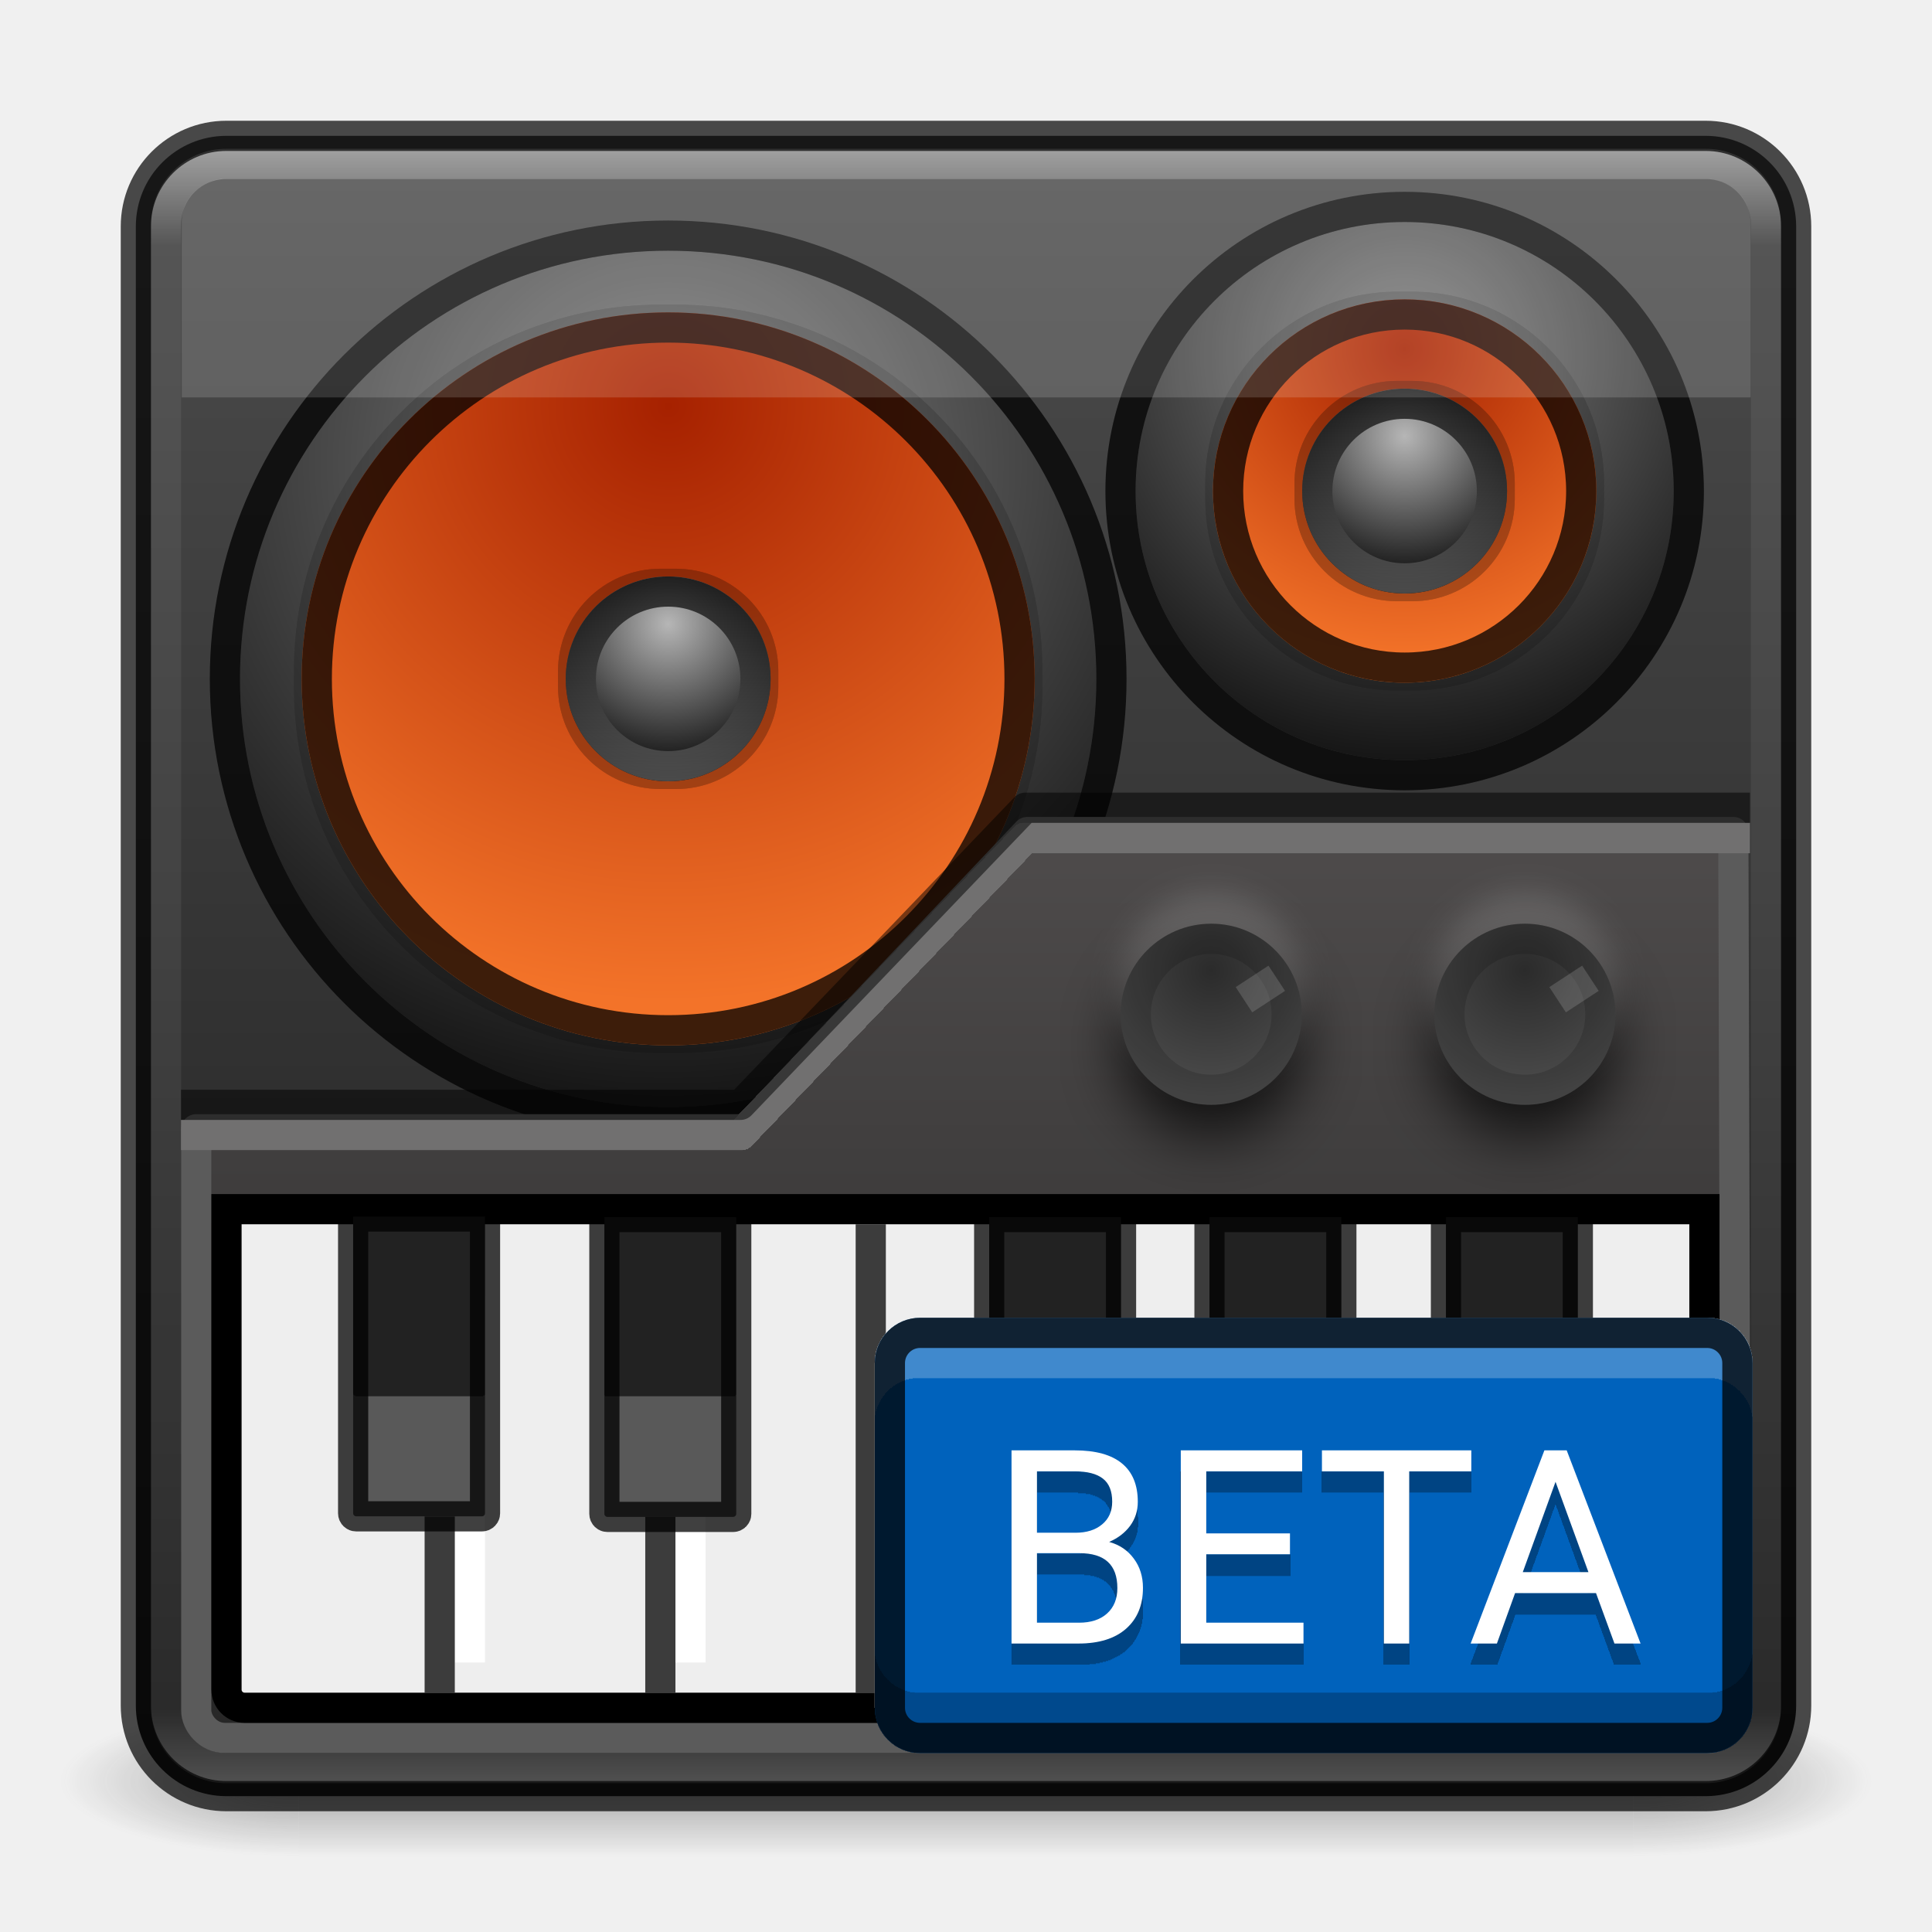
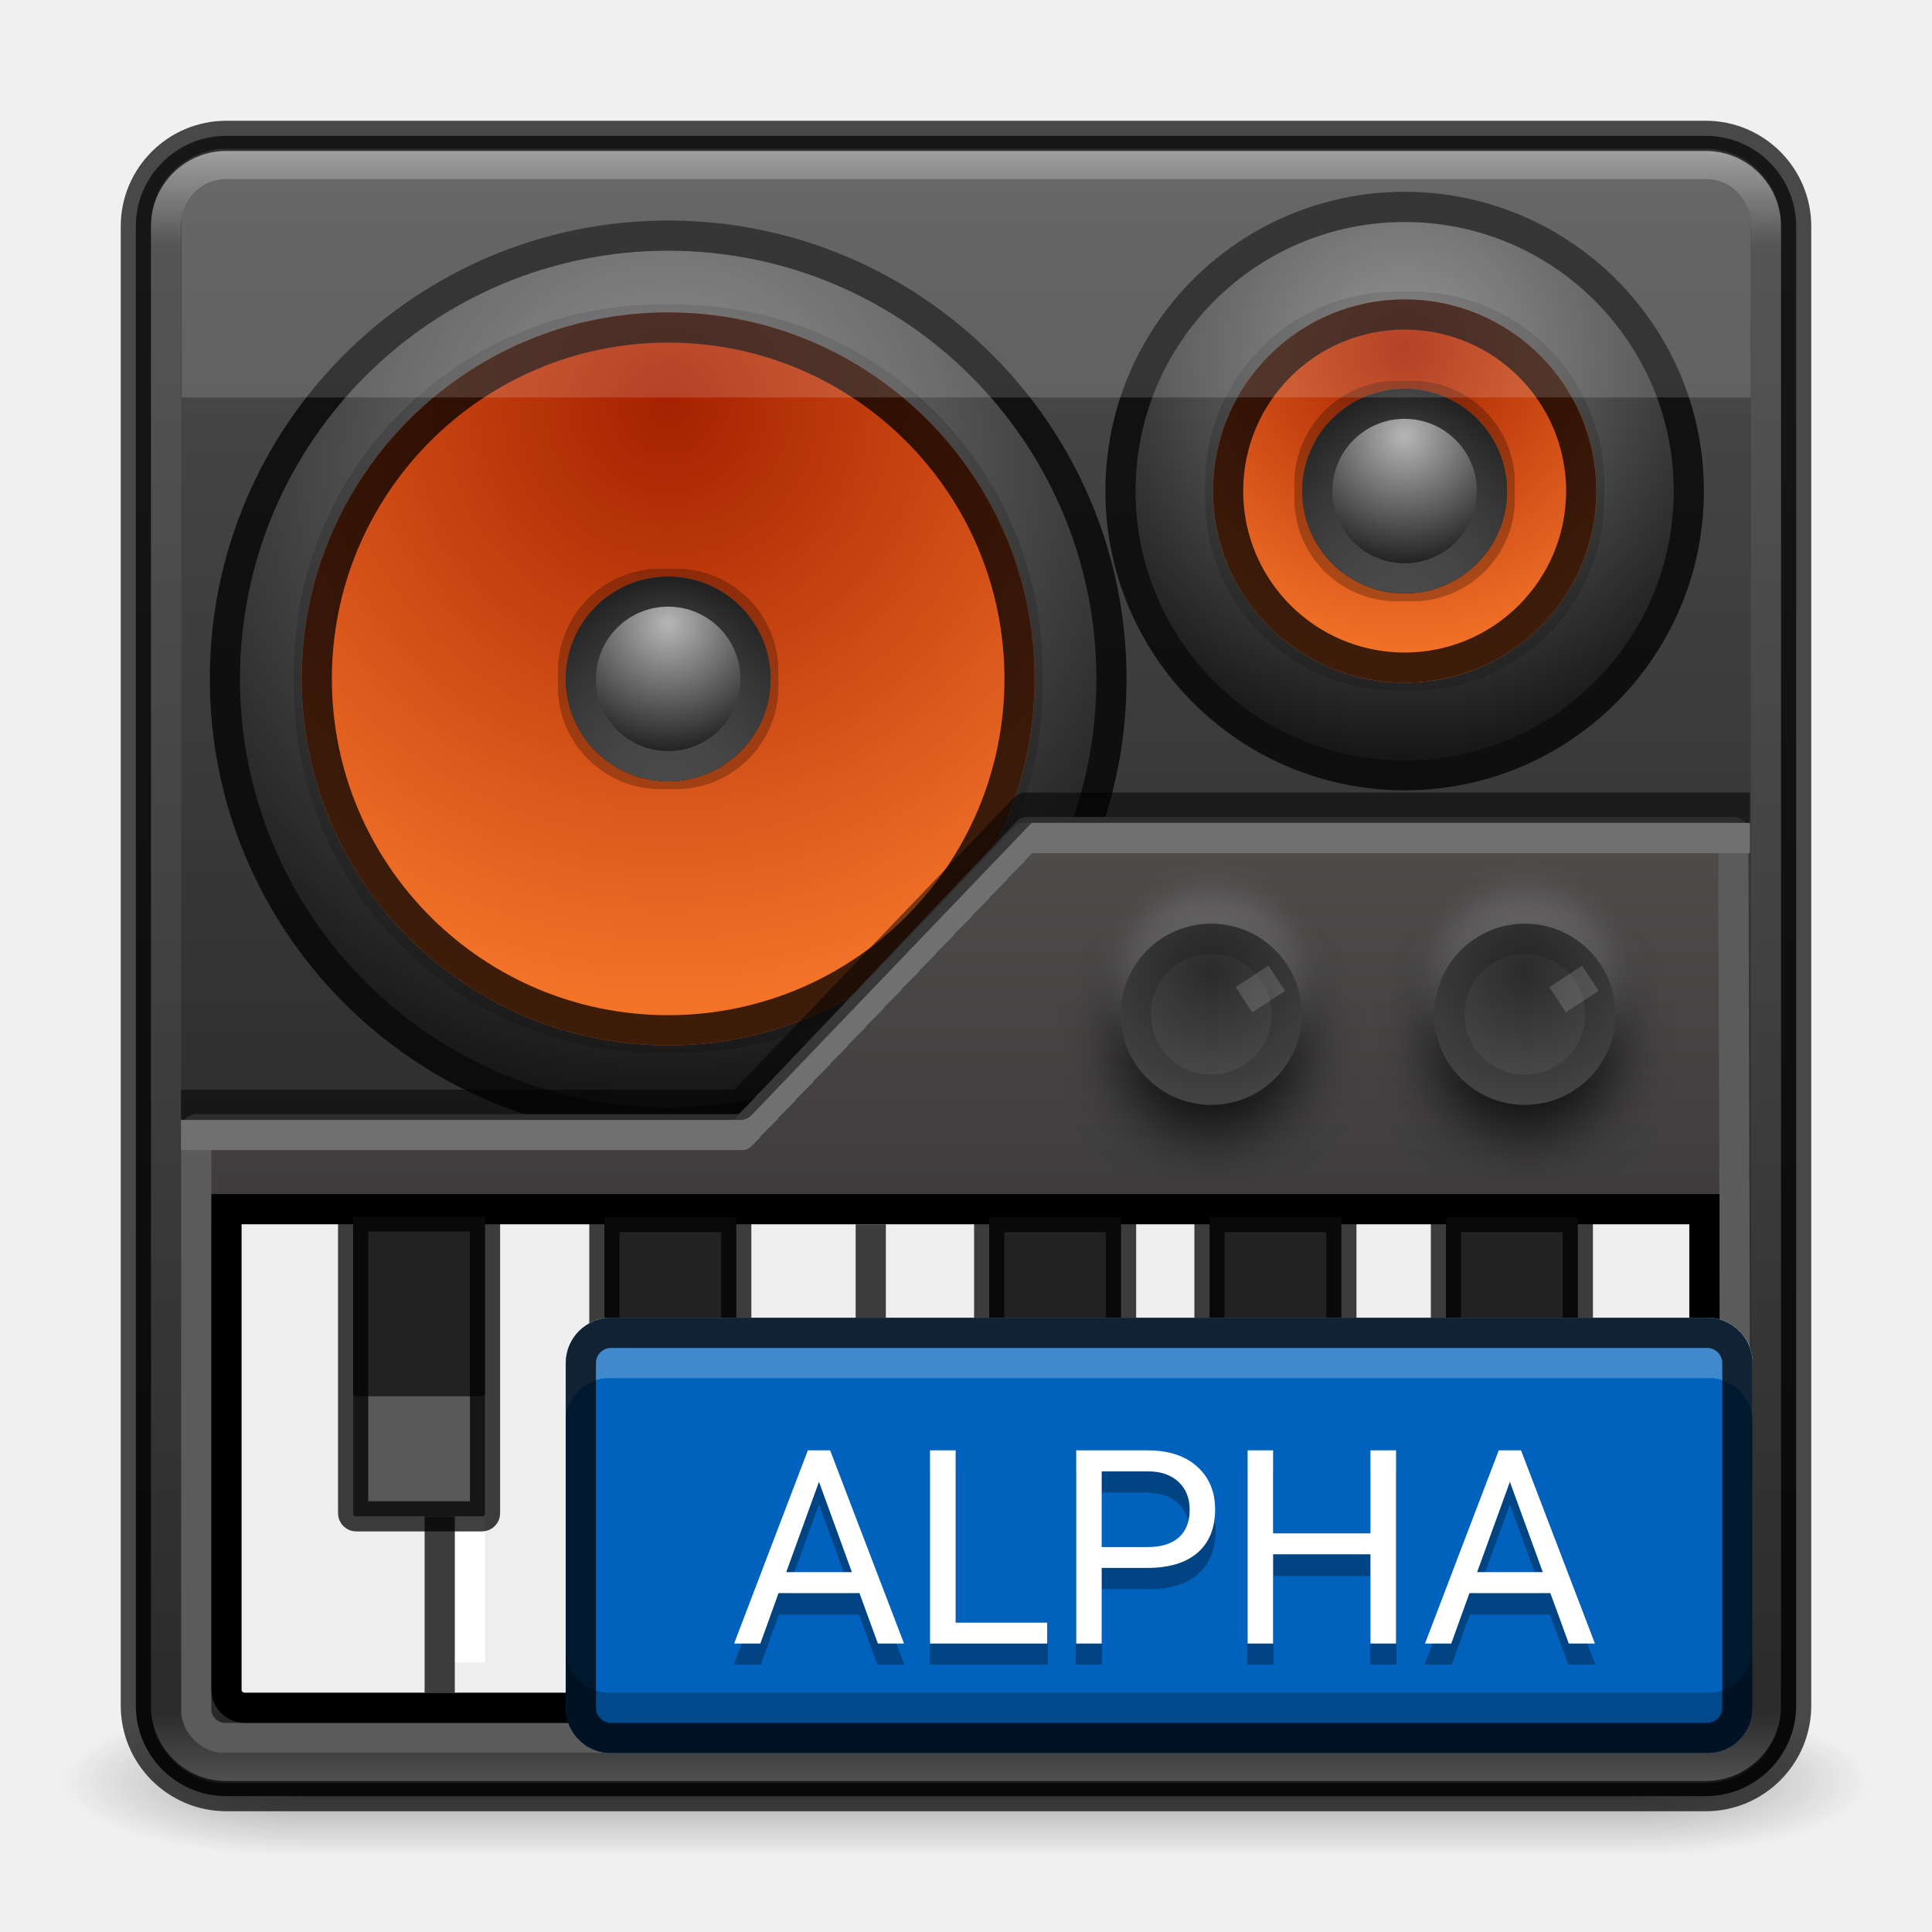
<svg xmlns="http://www.w3.org/2000/svg" width="64" height="64" viewBox="0 0 64 64" fill="none">
  <g opacity="0.6">
    <path opacity="0.6" d="M62 56.5H54.105V61.5H62V56.5Z" fill="url(#paint0_radial)" />
    <path opacity="0.6" d="M2 61.5H9.895V56.5H2V61.5Z" fill="url(#paint1_radial)" />
    <path opacity="0.6" d="M54.105 56.5H9.895V61.5H54.105V56.5Z" fill="url(#paint2_linear)" />
  </g>
  <path d="M56.5 4.5H7.5C5.843 4.5 4.5 5.843 4.5 7.5V56.5C4.5 58.157 5.843 59.5 7.5 59.5H56.5C58.157 59.5 59.5 58.157 59.5 56.5V7.5C59.5 5.843 58.157 4.5 56.5 4.5Z" fill="url(#paint3_linear)" />
  <path opacity="0.5" d="M56.5 5.429H7.5C6.395 5.429 5.5 6.324 5.5 7.429V56.571C5.5 57.676 6.395 58.571 7.5 58.571H56.5C57.605 58.571 58.5 57.676 58.5 56.571V7.429C58.5 6.324 57.605 5.429 56.5 5.429Z" stroke="url(#paint4_linear)" stroke-linecap="round" stroke-linejoin="round" />
  <path opacity="0.7" d="M56.5 4.5H7.5C5.843 4.5 4.5 5.843 4.5 7.5V56.5C4.5 58.157 5.843 59.5 7.5 59.5H56.5C58.157 59.5 59.5 58.157 59.5 56.5V7.5C59.5 5.843 58.157 4.5 56.5 4.5Z" stroke="black" stroke-linecap="round" stroke-linejoin="round" />
  <circle cx="22.134" cy="22.489" r="14.184" fill="url(#paint5_radial)" />
  <circle cx="22.134" cy="22.489" r="14.684" stroke="black" stroke-opacity="0.75" />
  <g filter="url(#filter0_d)">
    <circle cx="22.134" cy="22.489" r="12.14" fill="url(#paint6_radial)" />
    <circle cx="22.134" cy="22.489" r="11.64" stroke="black" stroke-opacity="0.75" />
  </g>
  <g filter="url(#filter1_d)">
    <circle cx="22.134" cy="22.489" r="3.393" fill="url(#paint7_radial)" />
    <circle cx="22.134" cy="22.489" r="2.893" stroke="url(#paint8_linear)" stroke-opacity="0.75" />
  </g>
  <circle cx="46.531" cy="16.267" r="8.913" fill="url(#paint9_radial)" />
  <circle cx="46.531" cy="16.267" r="9.413" stroke="black" stroke-opacity="0.75" />
  <g filter="url(#filter2_d)">
    <circle cx="46.531" cy="16.267" r="6.349" fill="url(#paint10_radial)" />
    <circle cx="46.531" cy="16.267" r="5.849" stroke="black" stroke-opacity="0.75" />
  </g>
  <g filter="url(#filter3_d)">
    <circle cx="46.53" cy="16.267" r="3.393" fill="url(#paint11_radial)" />
    <circle cx="46.53" cy="16.267" r="2.893" stroke="url(#paint12_linear)" stroke-opacity="0.75" />
  </g>
  <path d="M6.5 37.729L6.5 37.408H24.486C24.624 37.408 24.755 37.352 24.849 37.252L34.031 27.562H57.419L57.421 28.314L57.431 31.616L57.461 41.676C57.483 49.02 57.504 56.437 57.504 56.735C57.504 56.856 57.419 57.071 57.215 57.277C57.013 57.481 56.798 57.572 56.662 57.572H56.658H56.653H56.646H56.639H56.63H56.62H56.61H56.598H56.586H56.572H56.557H56.541H56.524H56.506H56.487H56.468H56.447H56.425H56.402H56.378H56.353H56.327H56.3H56.272H56.243H56.213H56.182H56.151H56.118H56.084H56.05H56.014H55.977H55.94H55.902H55.862H55.822H55.781H55.739H55.696H55.652H55.607H55.561H55.514H55.467H55.419H55.369H55.319H55.268H55.216H55.163H55.109H55.055H54.999H54.943H54.886H54.828H54.77H54.71H54.65H54.588H54.526H54.463H54.4H54.335H54.27H54.204H54.137H54.069H54H53.931H53.861H53.79H53.719H53.646H53.573H53.499H53.425H53.349H53.273H53.196H53.118H53.04H52.961H52.881H52.801H52.719H52.637H52.555H52.471H52.387H52.302H52.217H52.131H52.044H51.956H51.868H51.779H51.69H51.6H51.509H51.417H51.325H51.232H51.139H51.045H50.95H50.855H50.759H50.662H50.565H50.467H50.369H50.27H50.17H50.07H49.969H49.868H49.766H49.663H49.56H49.456H49.352H49.247H49.142H49.036H48.929H48.822H48.715H48.607H48.498H48.389H48.279H48.169H48.058H47.947H47.835H47.723H47.61H47.497H47.383H47.269H47.154H47.039H46.923H46.807H46.691H46.574H46.456H46.338H46.22H46.101H45.982H45.862H45.742H45.621H45.5H45.379H45.257H45.135H45.012H44.889H44.766H44.642H44.518H44.393H44.268H44.143H44.017H43.891H43.764H43.638H43.511H43.383H43.255H43.127H42.998H42.869H42.74H42.611H42.481H42.35H42.22H42.089H41.958H41.827H41.695H41.563H41.431H41.298H41.165H41.032H40.899H40.765H40.631H40.497H40.362H40.228H40.093H39.958H39.822H39.687H39.551H39.414H39.278H39.142H39.005H38.868H38.731H38.593H38.456H38.318H38.18H38.042H37.904H37.765H37.626H37.488H37.349H37.209H37.07H36.931H36.791H36.651H36.511H36.371H36.231H36.091H35.951H35.81H35.67H35.529H35.388H35.247H35.106H34.965H34.824H34.683H34.541H34.4H34.258H34.117H33.975H33.834H33.692H33.55H33.408H33.266H33.124H32.983H32.841H32.699H32.557H32.415H32.273H32.131H31.988H31.846H31.704H31.562H31.421H31.279H31.137H30.995H30.853H30.711H30.569H30.427H30.285H30.144H30.002H29.861H29.719H29.578H29.436H29.295H29.154H29.013H28.872H28.731H28.59H28.449H28.309H28.168H28.028H27.887H27.747H27.607H27.468H27.328H27.188H27.049H26.909H26.77H26.631H26.492H26.354H26.215H26.077H25.939H25.801H25.663H25.525H25.388H25.251H25.114H24.977H24.84H24.704H24.568H24.432H24.296H24.161H24.026H23.891H23.756H23.621H23.487H23.353H23.219H23.086H22.953H22.82H22.687H22.555H22.423H22.291H22.16H22.029H21.898H21.767H21.637H21.507H21.378H21.248H21.119H20.991H20.862H20.735H20.607H20.48H20.353H20.226H20.1H19.974H19.849H19.724H19.599H19.475H19.351H19.228H19.105H18.982H18.86H18.738H18.616H18.495H18.375H18.254H18.135H18.015H17.896H17.778H17.66H17.542H17.425H17.309H17.192H17.077H16.962H16.847H16.733H16.619H16.506H16.393H16.28H16.169H16.057H15.947H15.836H15.726H15.617H15.509H15.4H15.293H15.186H15.079H14.973H14.868H14.763H14.659H14.555H14.451H14.349H14.247H14.145H14.044H13.944H13.845H13.745H13.647H13.549H13.452H13.355H13.259H13.164H13.069H12.975H12.881H12.788H12.696H12.604H12.514H12.423H12.334H12.245H12.156H12.069H11.982H11.896H11.81H11.725H11.641H11.558H11.475H11.393H11.311H11.231H11.151H11.072H10.993H10.915H10.839H10.762H10.687H10.612H10.538H10.465H10.392H10.321H10.25H10.18H10.11H10.042H9.974H9.907H9.841H9.775H9.711H9.647H9.584H9.522H9.46H9.4H9.34H9.281H9.223H9.166H9.11H9.054H8.999H8.946H8.893H8.841H8.79H8.739H8.69H8.641H8.594H8.547H8.501H8.456H8.412H8.369H8.327H8.285H8.245H8.206H8.167H8.129H8.093H8.057H8.022H7.989H7.956H7.924H7.893H7.863H7.834H7.806H7.779H7.753H7.728H7.704H7.681H7.659H7.638H7.617H7.598H7.58H7.563H7.547H7.533H7.519H7.506H7.494H7.483H7.474H7.465H7.457H7.451H7.445C6.904 57.572 6.5 57.085 6.5 56.656L6.5 46.526L6.5 39.898L6.5 37.729Z" fill="url(#paint13_linear)" stroke="#5B5B5B" stroke-linecap="round" stroke-linejoin="round" />
  <path d="M8.003 40.055H7.503V40.555V55.972C7.503 56.303 7.772 56.572 8.103 56.572H55.861C56.192 56.572 56.461 56.303 56.461 55.972V40.555V40.055H55.961H8.003Z" fill="#EEEEEE" stroke="black" />
  <g filter="url(#filter4_d)">
    <line x1="14.566" y1="56.073" x2="14.566" y2="43.932" stroke="black" stroke-opacity="0.75" />
  </g>
  <g filter="url(#filter5_d)">
    <line x1="21.875" y1="56.073" x2="21.875" y2="42.127" stroke="black" stroke-opacity="0.75" />
  </g>
  <line x1="28.845" y1="56.073" x2="28.845" y2="40.556" stroke="black" stroke-opacity="0.75" />
  <g filter="url(#filter6_d)">
    <line x1="35.474" y1="56.073" x2="35.474" y2="50.764" stroke="black" stroke-opacity="0.75" />
  </g>
  <g filter="url(#filter7_d)">
    <line x1="42.614" y1="56.073" x2="42.614" y2="48.965" stroke="black" stroke-opacity="0.75" />
  </g>
  <g filter="url(#filter8_d)">
    <line x1="49.582" y1="56.073" x2="49.582" y2="42.559" stroke="black" stroke-opacity="0.75" />
  </g>
  <g filter="url(#filter9_i)">
    <path d="M11.698 40.298H16.067V50.13C16.067 50.185 16.022 50.23 15.967 50.23H11.798C11.743 50.23 11.698 50.185 11.698 50.13V40.298Z" fill="#222222" />
  </g>
  <path d="M11.698 40.298H16.067V50.13C16.067 50.185 16.022 50.23 15.967 50.23H11.798C11.743 50.23 11.698 50.185 11.698 50.13V40.298Z" stroke="black" stroke-opacity="0.75" />
  <g filter="url(#filter10_i)">
    <path d="M20.021 40.316H24.389V50.149C24.389 50.204 24.344 50.249 24.289 50.249H20.121C20.066 50.249 20.021 50.204 20.021 50.149V40.316Z" fill="#222222" />
  </g>
  <path d="M20.021 40.316H24.389V50.149C24.389 50.204 24.344 50.249 24.289 50.249H20.121C20.066 50.249 20.021 50.204 20.021 50.149V40.316Z" stroke="black" stroke-opacity="0.75" />
  <g filter="url(#filter11_i)">
    <path d="M32.768 40.316H37.136V50.149C37.136 50.204 37.092 50.249 37.036 50.249H32.868C32.813 50.249 32.768 50.204 32.768 50.149V40.316Z" fill="#222222" />
  </g>
  <path d="M32.768 40.316H37.136V50.149C37.136 50.204 37.092 50.249 37.036 50.249H32.868C32.813 50.249 32.768 50.204 32.768 50.149V40.316Z" stroke="black" stroke-opacity="0.75" />
  <g filter="url(#filter12_i)">
    <path d="M40.066 40.316H44.434V50.149C44.434 50.204 44.389 50.249 44.334 50.249H40.166C40.11 50.249 40.066 50.204 40.066 50.149V40.316Z" fill="#222222" />
  </g>
  <path d="M40.066 40.316H44.434V50.149C44.434 50.204 44.389 50.249 44.334 50.249H40.166C40.11 50.249 40.066 50.204 40.066 50.149V40.316Z" stroke="black" stroke-opacity="0.75" />
  <g filter="url(#filter13_i)">
    <path d="M47.899 40.316H52.268V50.084C52.268 50.14 52.223 50.184 52.168 50.184H47.999C47.944 50.184 47.899 50.14 47.899 50.084V40.316Z" fill="#222222" />
  </g>
  <path d="M47.899 40.316H52.268V50.084C52.268 50.14 52.223 50.184 52.168 50.184H47.999C47.944 50.184 47.899 50.14 47.899 50.084V40.316Z" stroke="black" stroke-opacity="0.75" />
  <g filter="url(#filter14_d)">
    <path d="M6.496 36.599H24.533L33.962 26.757H57.469" stroke="black" stroke-opacity="0.5" stroke-linecap="square" stroke-linejoin="round" />
  </g>
  <g filter="url(#filter15_dd)">
    <circle cx="40.123" cy="33.599" r="3" fill="url(#paint14_radial)" />
    <circle cx="40.123" cy="33.599" r="2.5" stroke="black" stroke-opacity="0.15" />
  </g>
  <line x1="42.294" y1="32.406" x2="41.208" y2="33.117" stroke="white" stroke-opacity="0.15" />
  <g filter="url(#filter16_dd)">
    <circle cx="50.514" cy="33.599" r="3" fill="url(#paint15_radial)" />
    <circle cx="50.514" cy="33.599" r="2.5" stroke="black" stroke-opacity="0.15" />
  </g>
  <line x1="52.684" y1="32.406" x2="51.598" y2="33.117" stroke="white" stroke-opacity="0.15" />
  <path d="M56.515 5.921H7.451C6.827 5.921 6.02 6.463 6.02 7.332V13.166H57.992V7.426C57.992 6.355 57.07 5.921 56.515 5.921Z" fill="white" fill-opacity="0.15" />
  <g filter="url(#filter17_ii)">
-     <rect x="28.979" y="43.653" width="29.074" height="14.419" rx="1.5" fill="#0062BC" />
-   </g>
-   <rect x="29.479" y="44.153" width="28.074" height="13.419" rx="1" stroke="black" stroke-opacity="0.75" />
+     <rect x="18.741" y="43.653" width="39.312" height="14.419" rx="1.5" fill="#0062BC" />
+   </g>
+   <rect x="19.241" y="44.153" width="38.312" height="13.419" rx="1" stroke="black" stroke-opacity="0.75" />
  <g filter="url(#filter18_d)">
-     <path d="M33.508 54.444V48.045H35.599C36.294 48.045 36.815 48.189 37.164 48.476C37.515 48.763 37.691 49.188 37.691 49.75C37.691 50.049 37.606 50.314 37.436 50.546C37.266 50.774 37.035 50.952 36.742 51.078C37.088 51.174 37.36 51.359 37.559 51.631C37.761 51.901 37.862 52.223 37.862 52.598C37.862 53.172 37.676 53.623 37.304 53.952C36.932 54.28 36.407 54.444 35.727 54.444H33.508ZM34.351 51.451V53.754H35.744C36.137 53.754 36.446 53.653 36.672 53.45C36.9 53.245 37.014 52.964 37.014 52.607C37.014 51.836 36.596 51.451 35.758 51.451H34.351ZM34.351 50.774H35.626C35.995 50.774 36.289 50.682 36.509 50.497C36.732 50.313 36.843 50.062 36.843 49.746C36.843 49.394 36.74 49.139 36.535 48.981C36.33 48.82 36.018 48.74 35.599 48.74H34.351V50.774ZM42.732 51.486H39.959V53.754H43.18V54.444H39.115V48.045H43.136V48.74H39.959V50.796H42.732V51.486ZM48.739 48.74H46.682V54.444H45.843V48.74H43.791V48.045H48.739V48.74ZM52.87 52.774H50.189L49.587 54.444H48.717L51.16 48.045H51.899L54.346 54.444H53.481L52.87 52.774ZM50.444 52.079H52.619L51.529 49.087L50.444 52.079Z" fill="white" />
+     <path d="M28.471 52.774H25.79L25.188 54.444H24.318L26.761 48.045H27.499L29.947 54.444H29.081L28.471 52.774ZM26.045 52.079H28.22L27.13 49.087L26.045 52.079ZM31.657 53.754H34.689V54.444H30.808V48.045H31.657V53.754ZM36.495 51.939V54.444H35.651V48.045H38.011C38.711 48.045 39.259 48.224 39.655 48.581C40.053 48.939 40.252 49.412 40.252 50.001C40.252 50.622 40.057 51.101 39.668 51.438C39.281 51.772 38.726 51.939 38.002 51.939H36.495ZM36.495 51.249H38.011C38.462 51.249 38.808 51.143 39.048 50.932C39.288 50.719 39.409 50.411 39.409 50.01C39.409 49.629 39.288 49.324 39.048 49.096C38.808 48.867 38.478 48.748 38.059 48.74H36.495V51.249ZM46.246 54.444H45.398V51.486H42.173V54.444H41.329V48.045H42.173V50.796H45.398V48.045H46.246V54.444ZM51.357 52.774H48.677L48.075 54.444H47.205L49.648 48.045H50.386L52.834 54.444H51.968L51.357 52.774ZM48.932 52.079H51.107L50.017 49.087L48.932 52.079Z" fill="white" />
  </g>
  <defs>
    <filter id="filter0_d" x="8.994" y="9.349" width="26.28" height="26.28" filterUnits="userSpaceOnUse" color-interpolation-filters="sRGB">
      <feFlood flood-opacity="0" result="BackgroundImageFix" />
      <feColorMatrix in="SourceAlpha" type="matrix" values="0 0 0 0 0 0 0 0 0 0 0 0 0 0 0 0 0 0 127 0" />
      <feMorphology radius="1" operator="dilate" in="SourceAlpha" result="effect1_dropShadow" />
      <feOffset />
      <feColorMatrix type="matrix" values="0 0 0 0 0 0 0 0 0 0 0 0 0 0 0 0 0 0 0.15 0" />
      <feBlend mode="normal" in2="BackgroundImageFix" result="effect1_dropShadow" />
      <feBlend mode="normal" in="SourceGraphic" in2="effect1_dropShadow" result="shape" />
    </filter>
    <filter id="filter1_d" x="17.741" y="18.096" width="8.787" height="8.787" filterUnits="userSpaceOnUse" color-interpolation-filters="sRGB">
      <feFlood flood-opacity="0" result="BackgroundImageFix" />
      <feColorMatrix in="SourceAlpha" type="matrix" values="0 0 0 0 0 0 0 0 0 0 0 0 0 0 0 0 0 0 127 0" />
      <feMorphology radius="1" operator="dilate" in="SourceAlpha" result="effect1_dropShadow" />
      <feOffset />
      <feColorMatrix type="matrix" values="0 0 0 0 0 0 0 0 0 0 0 0 0 0 0 0 0 0 0.25 0" />
      <feBlend mode="normal" in2="BackgroundImageFix" result="effect1_dropShadow" />
      <feBlend mode="normal" in="SourceGraphic" in2="effect1_dropShadow" result="shape" />
    </filter>
    <filter id="filter2_d" x="39.181" y="8.918" width="14.699" height="14.699" filterUnits="userSpaceOnUse" color-interpolation-filters="sRGB">
      <feFlood flood-opacity="0" result="BackgroundImageFix" />
      <feColorMatrix in="SourceAlpha" type="matrix" values="0 0 0 0 0 0 0 0 0 0 0 0 0 0 0 0 0 0 127 0" />
      <feMorphology radius="1" operator="dilate" in="SourceAlpha" result="effect1_dropShadow" />
      <feOffset />
      <feColorMatrix type="matrix" values="0 0 0 0 0 0 0 0 0 0 0 0 0 0 0 0 0 0 0.15 0" />
      <feBlend mode="normal" in2="BackgroundImageFix" result="effect1_dropShadow" />
      <feBlend mode="normal" in="SourceGraphic" in2="effect1_dropShadow" result="shape" />
    </filter>
    <filter id="filter3_d" x="42.137" y="11.873" width="8.787" height="8.787" filterUnits="userSpaceOnUse" color-interpolation-filters="sRGB">
      <feFlood flood-opacity="0" result="BackgroundImageFix" />
      <feColorMatrix in="SourceAlpha" type="matrix" values="0 0 0 0 0 0 0 0 0 0 0 0 0 0 0 0 0 0 127 0" />
      <feMorphology radius="1" operator="dilate" in="SourceAlpha" result="effect1_dropShadow" />
      <feOffset />
      <feColorMatrix type="matrix" values="0 0 0 0 0 0 0 0 0 0 0 0 0 0 0 0 0 0 0.25 0" />
      <feBlend mode="normal" in2="BackgroundImageFix" result="effect1_dropShadow" />
      <feBlend mode="normal" in="SourceGraphic" in2="effect1_dropShadow" result="shape" />
    </filter>
    <filter id="filter4_d" x="14.066" y="42.932" width="2" height="13.14" filterUnits="userSpaceOnUse" color-interpolation-filters="sRGB">
      <feFlood flood-opacity="0" result="BackgroundImageFix" />
      <feColorMatrix in="SourceAlpha" type="matrix" values="0 0 0 0 0 0 0 0 0 0 0 0 0 0 0 0 0 0 127 0" />
      <feOffset dx="1" dy="-1" />
      <feColorMatrix type="matrix" values="0 0 0 0 1 0 0 0 0 1 0 0 0 0 1 0 0 0 1 0" />
      <feBlend mode="normal" in2="BackgroundImageFix" result="effect1_dropShadow" />
      <feBlend mode="normal" in="SourceGraphic" in2="effect1_dropShadow" result="shape" />
    </filter>
    <filter id="filter5_d" x="21.375" y="41.127" width="2" height="14.945" filterUnits="userSpaceOnUse" color-interpolation-filters="sRGB">
      <feFlood flood-opacity="0" result="BackgroundImageFix" />
      <feColorMatrix in="SourceAlpha" type="matrix" values="0 0 0 0 0 0 0 0 0 0 0 0 0 0 0 0 0 0 127 0" />
      <feOffset dx="1" dy="-1" />
      <feColorMatrix type="matrix" values="0 0 0 0 1 0 0 0 0 1 0 0 0 0 1 0 0 0 1 0" />
      <feBlend mode="normal" in2="BackgroundImageFix" result="effect1_dropShadow" />
      <feBlend mode="normal" in="SourceGraphic" in2="effect1_dropShadow" result="shape" />
    </filter>
    <filter id="filter6_d" x="34.974" y="49.764" width="2" height="6.309" filterUnits="userSpaceOnUse" color-interpolation-filters="sRGB">
      <feFlood flood-opacity="0" result="BackgroundImageFix" />
      <feColorMatrix in="SourceAlpha" type="matrix" values="0 0 0 0 0 0 0 0 0 0 0 0 0 0 0 0 0 0 127 0" />
      <feOffset dx="1" dy="-1" />
      <feColorMatrix type="matrix" values="0 0 0 0 1 0 0 0 0 1 0 0 0 0 1 0 0 0 1 0" />
      <feBlend mode="normal" in2="BackgroundImageFix" result="effect1_dropShadow" />
      <feBlend mode="normal" in="SourceGraphic" in2="effect1_dropShadow" result="shape" />
    </filter>
    <filter id="filter7_d" x="42.114" y="47.965" width="2" height="8.108" filterUnits="userSpaceOnUse" color-interpolation-filters="sRGB">
      <feFlood flood-opacity="0" result="BackgroundImageFix" />
      <feColorMatrix in="SourceAlpha" type="matrix" values="0 0 0 0 0 0 0 0 0 0 0 0 0 0 0 0 0 0 127 0" />
      <feOffset dx="1" dy="-1" />
      <feColorMatrix type="matrix" values="0 0 0 0 1 0 0 0 0 1 0 0 0 0 1 0 0 0 1 0" />
      <feBlend mode="normal" in2="BackgroundImageFix" result="effect1_dropShadow" />
      <feBlend mode="normal" in="SourceGraphic" in2="effect1_dropShadow" result="shape" />
    </filter>
    <filter id="filter8_d" x="49.082" y="41.559" width="2" height="14.514" filterUnits="userSpaceOnUse" color-interpolation-filters="sRGB">
      <feFlood flood-opacity="0" result="BackgroundImageFix" />
      <feColorMatrix in="SourceAlpha" type="matrix" values="0 0 0 0 0 0 0 0 0 0 0 0 0 0 0 0 0 0 127 0" />
      <feOffset dx="1" dy="-1" />
      <feColorMatrix type="matrix" values="0 0 0 0 1 0 0 0 0 1 0 0 0 0 1 0 0 0 1 0" />
      <feBlend mode="normal" in2="BackgroundImageFix" result="effect1_dropShadow" />
      <feBlend mode="normal" in="SourceGraphic" in2="effect1_dropShadow" result="shape" />
    </filter>
    <filter id="filter9_i" x="11.198" y="39.798" width="5.368" height="10.932" filterUnits="userSpaceOnUse" color-interpolation-filters="sRGB">
      <feFlood flood-opacity="0" result="BackgroundImageFix" />
      <feBlend mode="normal" in="SourceGraphic" in2="BackgroundImageFix" result="shape" />
      <feColorMatrix in="SourceAlpha" type="matrix" values="0 0 0 0 0 0 0 0 0 0 0 0 0 0 0 0 0 0 127 0" result="hardAlpha" />
      <feOffset dy="-4" />
      <feComposite in2="hardAlpha" operator="arithmetic" k2="-1" k3="1" />
      <feColorMatrix type="matrix" values="0 0 0 0 1 0 0 0 0 1 0 0 0 0 1 0 0 0 0.25 0" />
      <feBlend mode="normal" in2="shape" result="effect1_innerShadow" />
    </filter>
    <filter id="filter10_i" x="19.521" y="39.816" width="5.368" height="10.932" filterUnits="userSpaceOnUse" color-interpolation-filters="sRGB">
      <feFlood flood-opacity="0" result="BackgroundImageFix" />
      <feBlend mode="normal" in="SourceGraphic" in2="BackgroundImageFix" result="shape" />
      <feColorMatrix in="SourceAlpha" type="matrix" values="0 0 0 0 0 0 0 0 0 0 0 0 0 0 0 0 0 0 127 0" result="hardAlpha" />
      <feOffset dy="-4" />
      <feComposite in2="hardAlpha" operator="arithmetic" k2="-1" k3="1" />
      <feColorMatrix type="matrix" values="0 0 0 0 1 0 0 0 0 1 0 0 0 0 1 0 0 0 0.25 0" />
      <feBlend mode="normal" in2="shape" result="effect1_innerShadow" />
    </filter>
    <filter id="filter11_i" x="32.268" y="39.816" width="5.368" height="10.932" filterUnits="userSpaceOnUse" color-interpolation-filters="sRGB">
      <feFlood flood-opacity="0" result="BackgroundImageFix" />
      <feBlend mode="normal" in="SourceGraphic" in2="BackgroundImageFix" result="shape" />
      <feColorMatrix in="SourceAlpha" type="matrix" values="0 0 0 0 0 0 0 0 0 0 0 0 0 0 0 0 0 0 127 0" result="hardAlpha" />
      <feOffset dy="-4" />
      <feComposite in2="hardAlpha" operator="arithmetic" k2="-1" k3="1" />
      <feColorMatrix type="matrix" values="0 0 0 0 1 0 0 0 0 1 0 0 0 0 1 0 0 0 0.25 0" />
      <feBlend mode="normal" in2="shape" result="effect1_innerShadow" />
    </filter>
    <filter id="filter12_i" x="39.566" y="39.816" width="5.368" height="10.932" filterUnits="userSpaceOnUse" color-interpolation-filters="sRGB">
      <feFlood flood-opacity="0" result="BackgroundImageFix" />
      <feBlend mode="normal" in="SourceGraphic" in2="BackgroundImageFix" result="shape" />
      <feColorMatrix in="SourceAlpha" type="matrix" values="0 0 0 0 0 0 0 0 0 0 0 0 0 0 0 0 0 0 127 0" result="hardAlpha" />
      <feOffset dy="-4" />
      <feComposite in2="hardAlpha" operator="arithmetic" k2="-1" k3="1" />
      <feColorMatrix type="matrix" values="0 0 0 0 1 0 0 0 0 1 0 0 0 0 1 0 0 0 0.25 0" />
      <feBlend mode="normal" in2="shape" result="effect1_innerShadow" />
    </filter>
    <filter id="filter13_i" x="47.399" y="39.816" width="5.368" height="10.868" filterUnits="userSpaceOnUse" color-interpolation-filters="sRGB">
      <feFlood flood-opacity="0" result="BackgroundImageFix" />
      <feBlend mode="normal" in="SourceGraphic" in2="BackgroundImageFix" result="shape" />
      <feColorMatrix in="SourceAlpha" type="matrix" values="0 0 0 0 0 0 0 0 0 0 0 0 0 0 0 0 0 0 127 0" result="hardAlpha" />
      <feOffset dy="-4" />
      <feComposite in2="hardAlpha" operator="arithmetic" k2="-1" k3="1" />
      <feColorMatrix type="matrix" values="0 0 0 0 1 0 0 0 0 1 0 0 0 0 1 0 0 0 0.25 0" />
      <feBlend mode="normal" in2="shape" result="effect1_innerShadow" />
    </filter>
    <filter id="filter14_d" x="5.996" y="26.257" width="51.973" height="11.841" filterUnits="userSpaceOnUse" color-interpolation-filters="sRGB">
      <feFlood flood-opacity="0" result="BackgroundImageFix" />
      <feColorMatrix in="SourceAlpha" type="matrix" values="0 0 0 0 0 0 0 0 0 0 0 0 0 0 0 0 0 0 127 0" />
      <feOffset dy="1" />
      <feColorMatrix type="matrix" values="0 0 0 0 0.443 0 0 0 0 0.439 0 0 0 0 0.439 0 0 0 1 0" />
      <feBlend mode="normal" in2="BackgroundImageFix" result="effect1_dropShadow" />
      <feBlend mode="normal" in="SourceGraphic" in2="effect1_dropShadow" result="shape" />
    </filter>
    <filter id="filter15_dd" x="35.123" y="28.599" width="10" height="11" filterUnits="userSpaceOnUse" color-interpolation-filters="sRGB">
      <feFlood flood-opacity="0" result="BackgroundImageFix" />
      <feColorMatrix in="SourceAlpha" type="matrix" values="0 0 0 0 0 0 0 0 0 0 0 0 0 0 0 0 0 0 127 0" />
      <feOffset dy="1" />
      <feGaussianBlur stdDeviation="1" />
      <feColorMatrix type="matrix" values="0 0 0 0 0 0 0 0 0 0 0 0 0 0 0 0 0 0 0.75 0" />
      <feBlend mode="normal" in2="BackgroundImageFix" result="effect1_dropShadow" />
      <feColorMatrix in="SourceAlpha" type="matrix" values="0 0 0 0 0 0 0 0 0 0 0 0 0 0 0 0 0 0 127 0" />
      <feOffset dy="-1" />
      <feGaussianBlur stdDeviation="0.5" />
      <feColorMatrix type="matrix" values="0 0 0 0 1 0 0 0 0 1 0 0 0 0 1 0 0 0 0.15 0" />
      <feBlend mode="normal" in2="effect1_dropShadow" result="effect2_dropShadow" />
      <feBlend mode="normal" in="SourceGraphic" in2="effect2_dropShadow" result="shape" />
    </filter>
    <filter id="filter16_dd" x="45.514" y="28.599" width="10" height="11" filterUnits="userSpaceOnUse" color-interpolation-filters="sRGB">
      <feFlood flood-opacity="0" result="BackgroundImageFix" />
      <feColorMatrix in="SourceAlpha" type="matrix" values="0 0 0 0 0 0 0 0 0 0 0 0 0 0 0 0 0 0 127 0" />
      <feOffset dy="1" />
      <feGaussianBlur stdDeviation="1" />
      <feColorMatrix type="matrix" values="0 0 0 0 0 0 0 0 0 0 0 0 0 0 0 0 0 0 0.75 0" />
      <feBlend mode="normal" in2="BackgroundImageFix" result="effect1_dropShadow" />
      <feColorMatrix in="SourceAlpha" type="matrix" values="0 0 0 0 0 0 0 0 0 0 0 0 0 0 0 0 0 0 127 0" />
      <feOffset dy="-1" />
      <feGaussianBlur stdDeviation="0.5" />
      <feColorMatrix type="matrix" values="0 0 0 0 1 0 0 0 0 1 0 0 0 0 1 0 0 0 0.15 0" />
      <feBlend mode="normal" in2="effect1_dropShadow" result="effect2_dropShadow" />
      <feBlend mode="normal" in="SourceGraphic" in2="effect2_dropShadow" result="shape" />
    </filter>
-     <filter id="filter17_ii" x="28.979" y="43.653" width="29.074" height="14.419" filterUnits="userSpaceOnUse" color-interpolation-filters="sRGB">
+     <filter id="filter17_ii" x="18.741" y="43.653" width="39.312" height="14.419" filterUnits="userSpaceOnUse" color-interpolation-filters="sRGB">
      <feFlood flood-opacity="0" result="BackgroundImageFix" />
      <feBlend mode="normal" in="SourceGraphic" in2="BackgroundImageFix" result="shape" />
      <feColorMatrix in="SourceAlpha" type="matrix" values="0 0 0 0 0 0 0 0 0 0 0 0 0 0 0 0 0 0 127 0" result="hardAlpha" />
      <feOffset dy="2" />
      <feComposite in2="hardAlpha" operator="arithmetic" k2="-1" k3="1" />
      <feColorMatrix type="matrix" values="0 0 0 0 1 0 0 0 0 1 0 0 0 0 1 0 0 0 0.25 0" />
      <feBlend mode="normal" in2="shape" result="effect1_innerShadow" />
      <feColorMatrix in="SourceAlpha" type="matrix" values="0 0 0 0 0 0 0 0 0 0 0 0 0 0 0 0 0 0 127 0" result="hardAlpha" />
      <feOffset dy="-2" />
      <feComposite in2="hardAlpha" operator="arithmetic" k2="-1" k3="1" />
      <feColorMatrix type="matrix" values="0 0 0 0 0 0 0 0 0 0 0 0 0 0 0 0 0 0 0.25 0" />
      <feBlend mode="normal" in2="effect1_innerShadow" result="effect2_innerShadow" />
    </filter>
-     <filter id="filter18_d" x="33.508" y="48.045" width="20.839" height="7.098" filterUnits="userSpaceOnUse" color-interpolation-filters="sRGB">
+     <filter id="filter18_d" x="24.318" y="48.045" width="28.516" height="7.098" filterUnits="userSpaceOnUse" color-interpolation-filters="sRGB">
      <feFlood flood-opacity="0" result="BackgroundImageFix" />
      <feColorMatrix in="SourceAlpha" type="matrix" values="0 0 0 0 0 0 0 0 0 0 0 0 0 0 0 0 0 0 127 0" />
      <feOffset dy="0.7" />
      <feColorMatrix type="matrix" values="0 0 0 0 0 0 0 0 0 0 0 0 0 0 0 0 0 0 0.3 0" />
      <feBlend mode="normal" in2="BackgroundImageFix" result="effect1_dropShadow" />
      <feBlend mode="normal" in="SourceGraphic" in2="effect1_dropShadow" result="shape" />
    </filter>
    <radialGradient id="paint0_radial" cx="0" cy="0" r="1" gradientUnits="userSpaceOnUse" gradientTransform="translate(54.0944 59) scale(7.90969 2.5)">
      <stop stop-color="#181818" />
      <stop offset="1" stop-color="#181818" stop-opacity="0" />
    </radialGradient>
    <radialGradient id="paint1_radial" cx="0" cy="0" r="1" gradientUnits="userSpaceOnUse" gradientTransform="translate(9.90586 59) rotate(180) scale(7.90969 2.5)">
      <stop stop-color="#181818" />
      <stop offset="1" stop-color="#181818" stop-opacity="0" />
    </radialGradient>
    <linearGradient id="paint2_linear" x1="33.671" y1="61.52" x2="33.671" y2="56.5" gradientUnits="userSpaceOnUse">
      <stop stop-color="#181818" stop-opacity="0" />
      <stop offset="0.5" stop-color="#181818" />
      <stop offset="1" stop-color="#181818" stop-opacity="0" />
    </linearGradient>
    <linearGradient id="paint3_linear" x1="31.398" y1="4.718" x2="31.398" y2="59.461" gradientUnits="userSpaceOnUse">
      <stop stop-color="#4D4D4D" />
      <stop offset="1" stop-color="#1A1A1A" />
    </linearGradient>
    <linearGradient id="paint4_linear" x1="32" y1="4.711" x2="32" y2="59.289" gradientUnits="userSpaceOnUse">
      <stop stop-color="white" />
      <stop offset="0.063" stop-color="white" stop-opacity="0.12" />
      <stop offset="0.951" stop-color="white" stop-opacity="0.12" />
      <stop offset="1" stop-color="white" stop-opacity="0.5" />
    </linearGradient>
    <radialGradient id="paint5_radial" cx="0" cy="0" r="1" gradientUnits="userSpaceOnUse" gradientTransform="translate(22.1345 15.3109) rotate(90) scale(21.3623)">
      <stop stop-color="#828282" />
      <stop offset="1" stop-color="#161616" />
    </radialGradient>
    <radialGradient id="paint6_radial" cx="0" cy="0" r="1" gradientUnits="userSpaceOnUse" gradientTransform="translate(22.1345 13.451) rotate(90) scale(19.7386)">
      <stop stop-color="#A62100" />
      <stop offset="1" stop-color="#F37329" />
    </radialGradient>
    <radialGradient id="paint7_radial" cx="0" cy="0" r="1" gradientUnits="userSpaceOnUse" gradientTransform="translate(22.1345 20.6674) rotate(90) scale(5.21511)">
      <stop stop-color="#B6B6B6" />
      <stop offset="1" />
    </radialGradient>
    <linearGradient id="paint8_linear" x1="22.134" y1="19.096" x2="22.134" y2="25.883" gradientUnits="userSpaceOnUse">
      <stop />
      <stop offset="1" stop-color="#626262" />
    </linearGradient>
    <radialGradient id="paint9_radial" cx="0" cy="0" r="1" gradientUnits="userSpaceOnUse" gradientTransform="translate(46.5306 11.7562) rotate(90) scale(13.4236)">
      <stop stop-color="#828282" />
      <stop offset="1" stop-color="#161616" />
    </radialGradient>
    <radialGradient id="paint10_radial" cx="0" cy="0" r="1" gradientUnits="userSpaceOnUse" gradientTransform="translate(46.5305 11.5399) rotate(90) scale(10.3233)">
      <stop stop-color="#A62100" />
      <stop offset="1" stop-color="#F37329" />
    </radialGradient>
    <radialGradient id="paint11_radial" cx="0" cy="0" r="1" gradientUnits="userSpaceOnUse" gradientTransform="translate(46.5303 14.4451) rotate(90) scale(5.21511)">
      <stop stop-color="#B6B6B6" />
      <stop offset="1" />
    </radialGradient>
    <linearGradient id="paint12_linear" x1="46.53" y1="12.873" x2="46.53" y2="19.66" gradientUnits="userSpaceOnUse">
      <stop />
      <stop offset="1" stop-color="#626262" />
    </linearGradient>
    <linearGradient id="paint13_linear" x1="31.959" y1="27.062" x2="31.959" y2="58.072" gradientUnits="userSpaceOnUse">
      <stop stop-color="#4F4C4C" />
      <stop offset="1" stop-color="#262626" />
    </linearGradient>
    <radialGradient id="paint14_radial" cx="0" cy="0" r="1" gradientUnits="userSpaceOnUse" gradientTransform="translate(40.1228 32.1488) rotate(90) scale(4.4497)">
      <stop stop-color="#2B2B2B" />
      <stop offset="1" stop-color="#4F4F4F" />
    </radialGradient>
    <radialGradient id="paint15_radial" cx="0" cy="0" r="1" gradientUnits="userSpaceOnUse" gradientTransform="translate(50.5139 32.1488) rotate(90) scale(4.4497)">
      <stop stop-color="#2B2B2B" />
      <stop offset="1" stop-color="#4F4F4F" />
    </radialGradient>
  </defs>
</svg>
